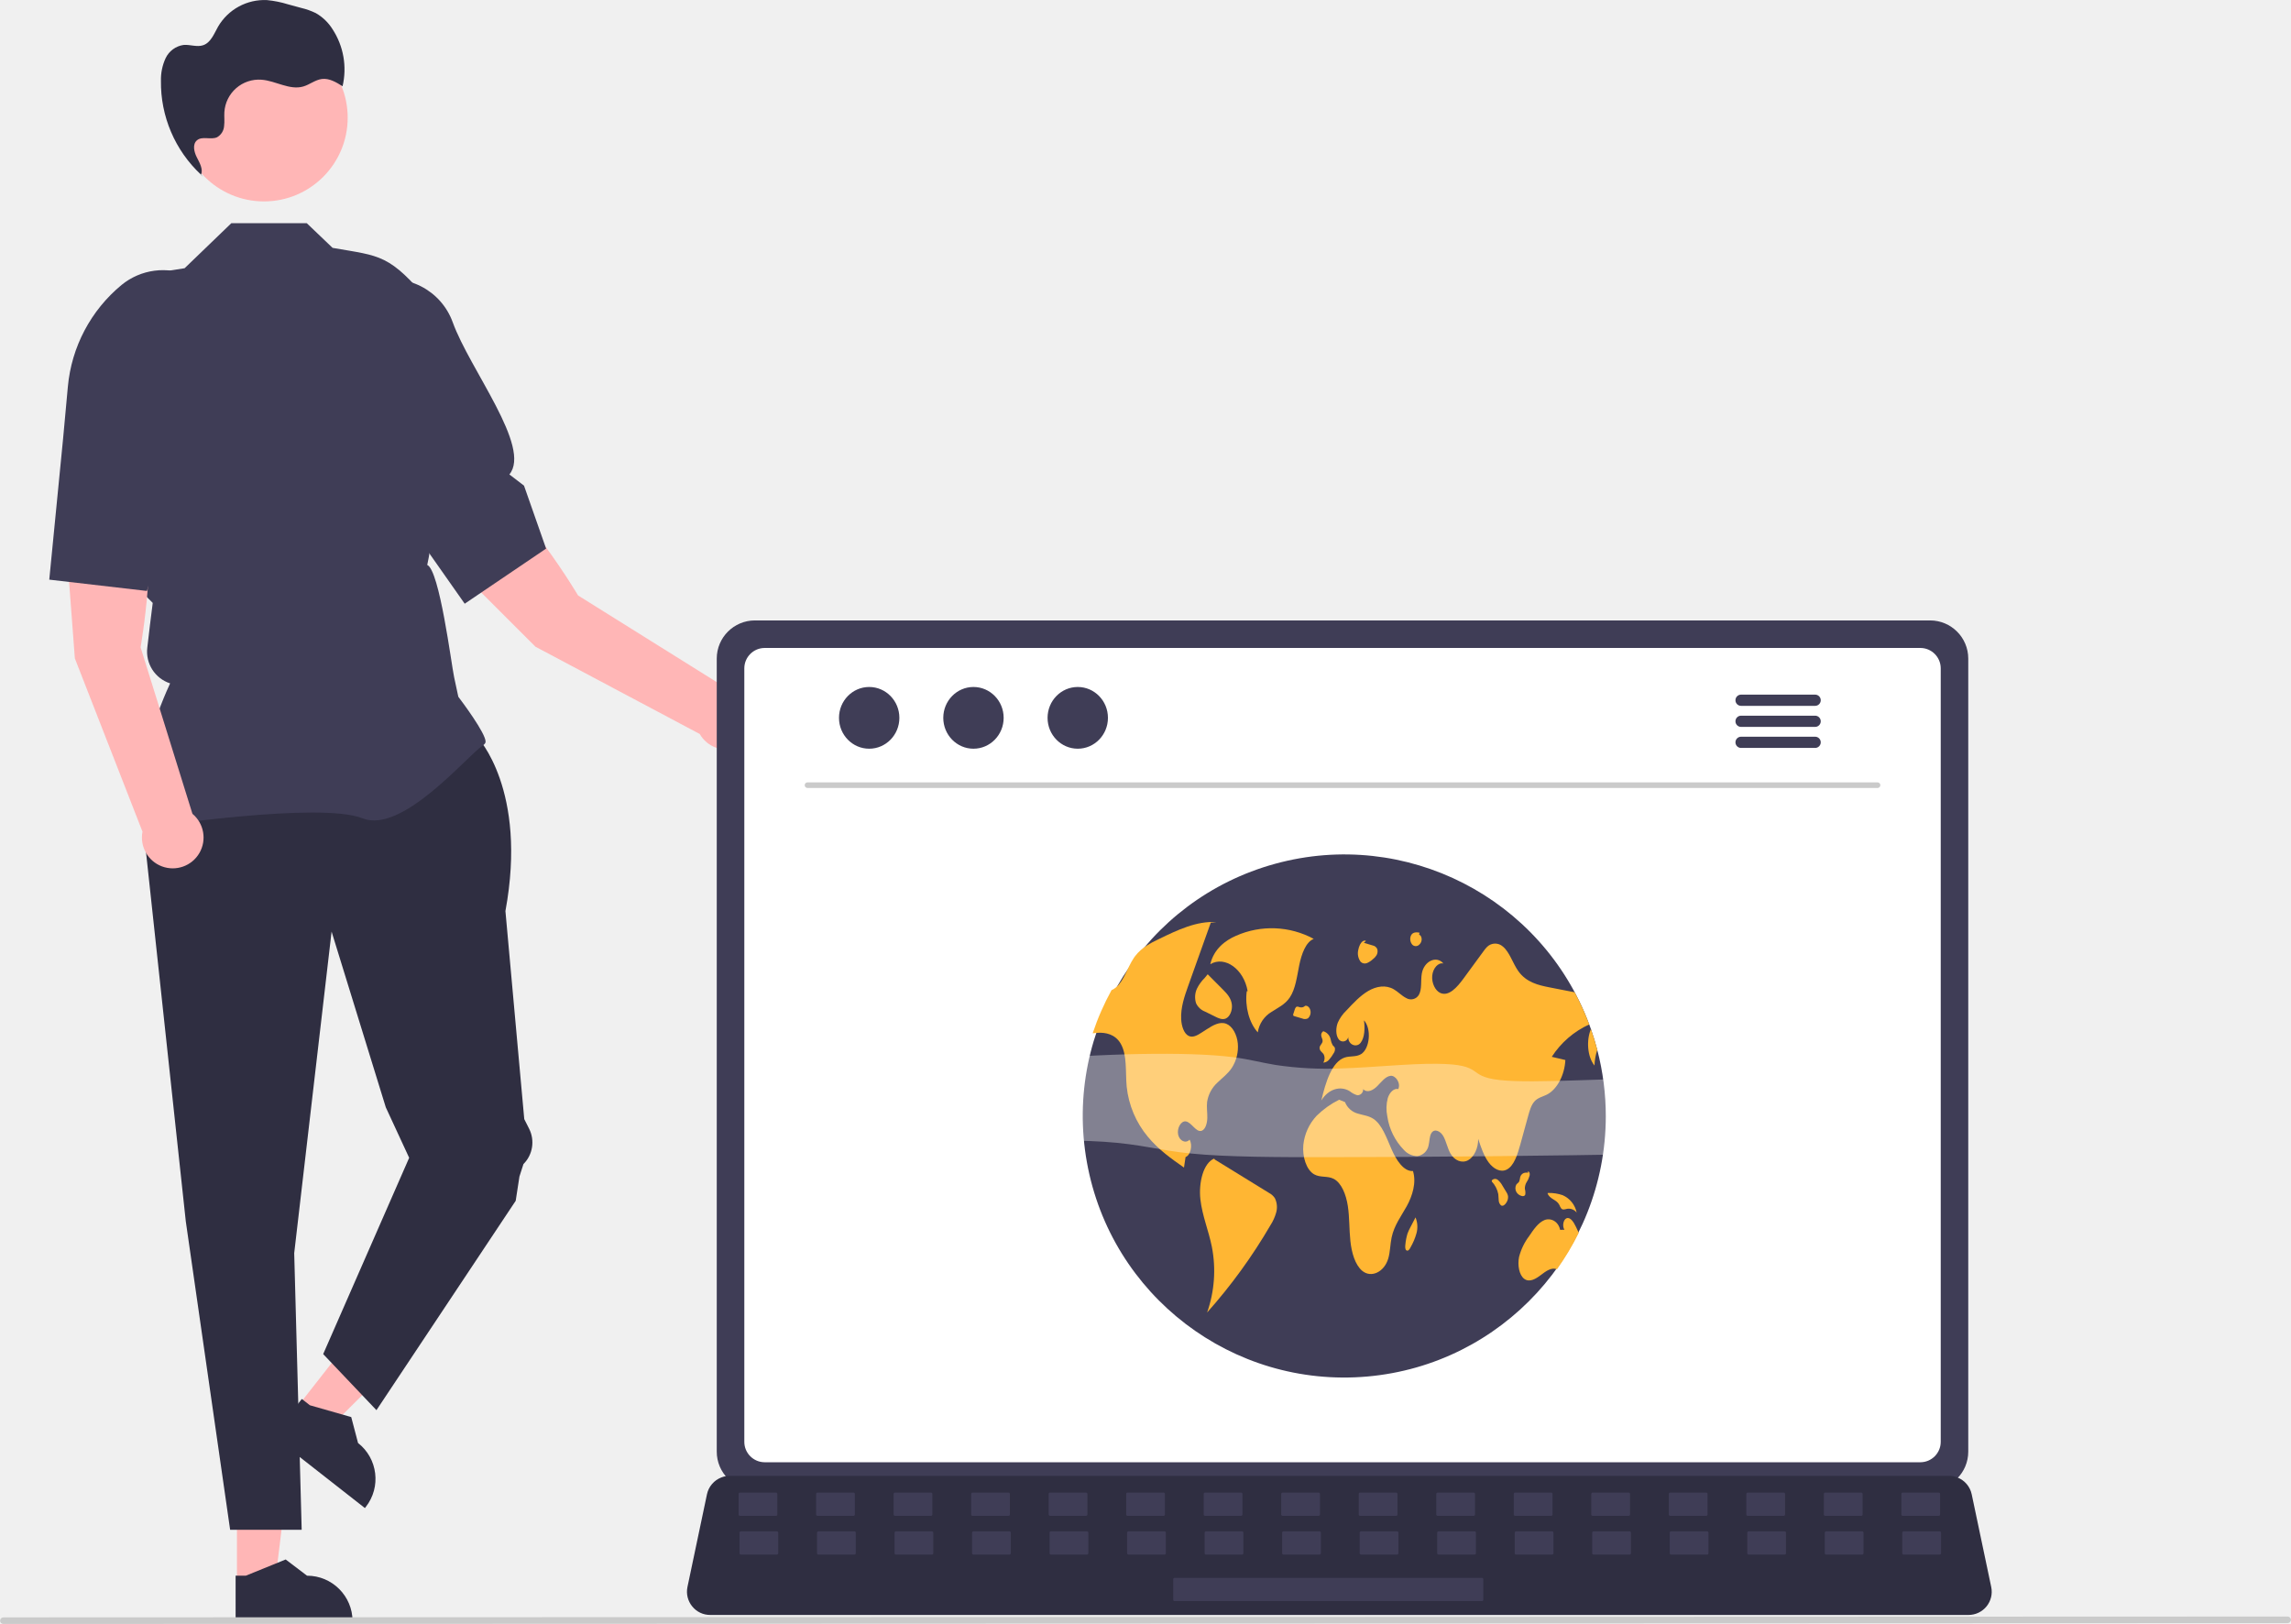
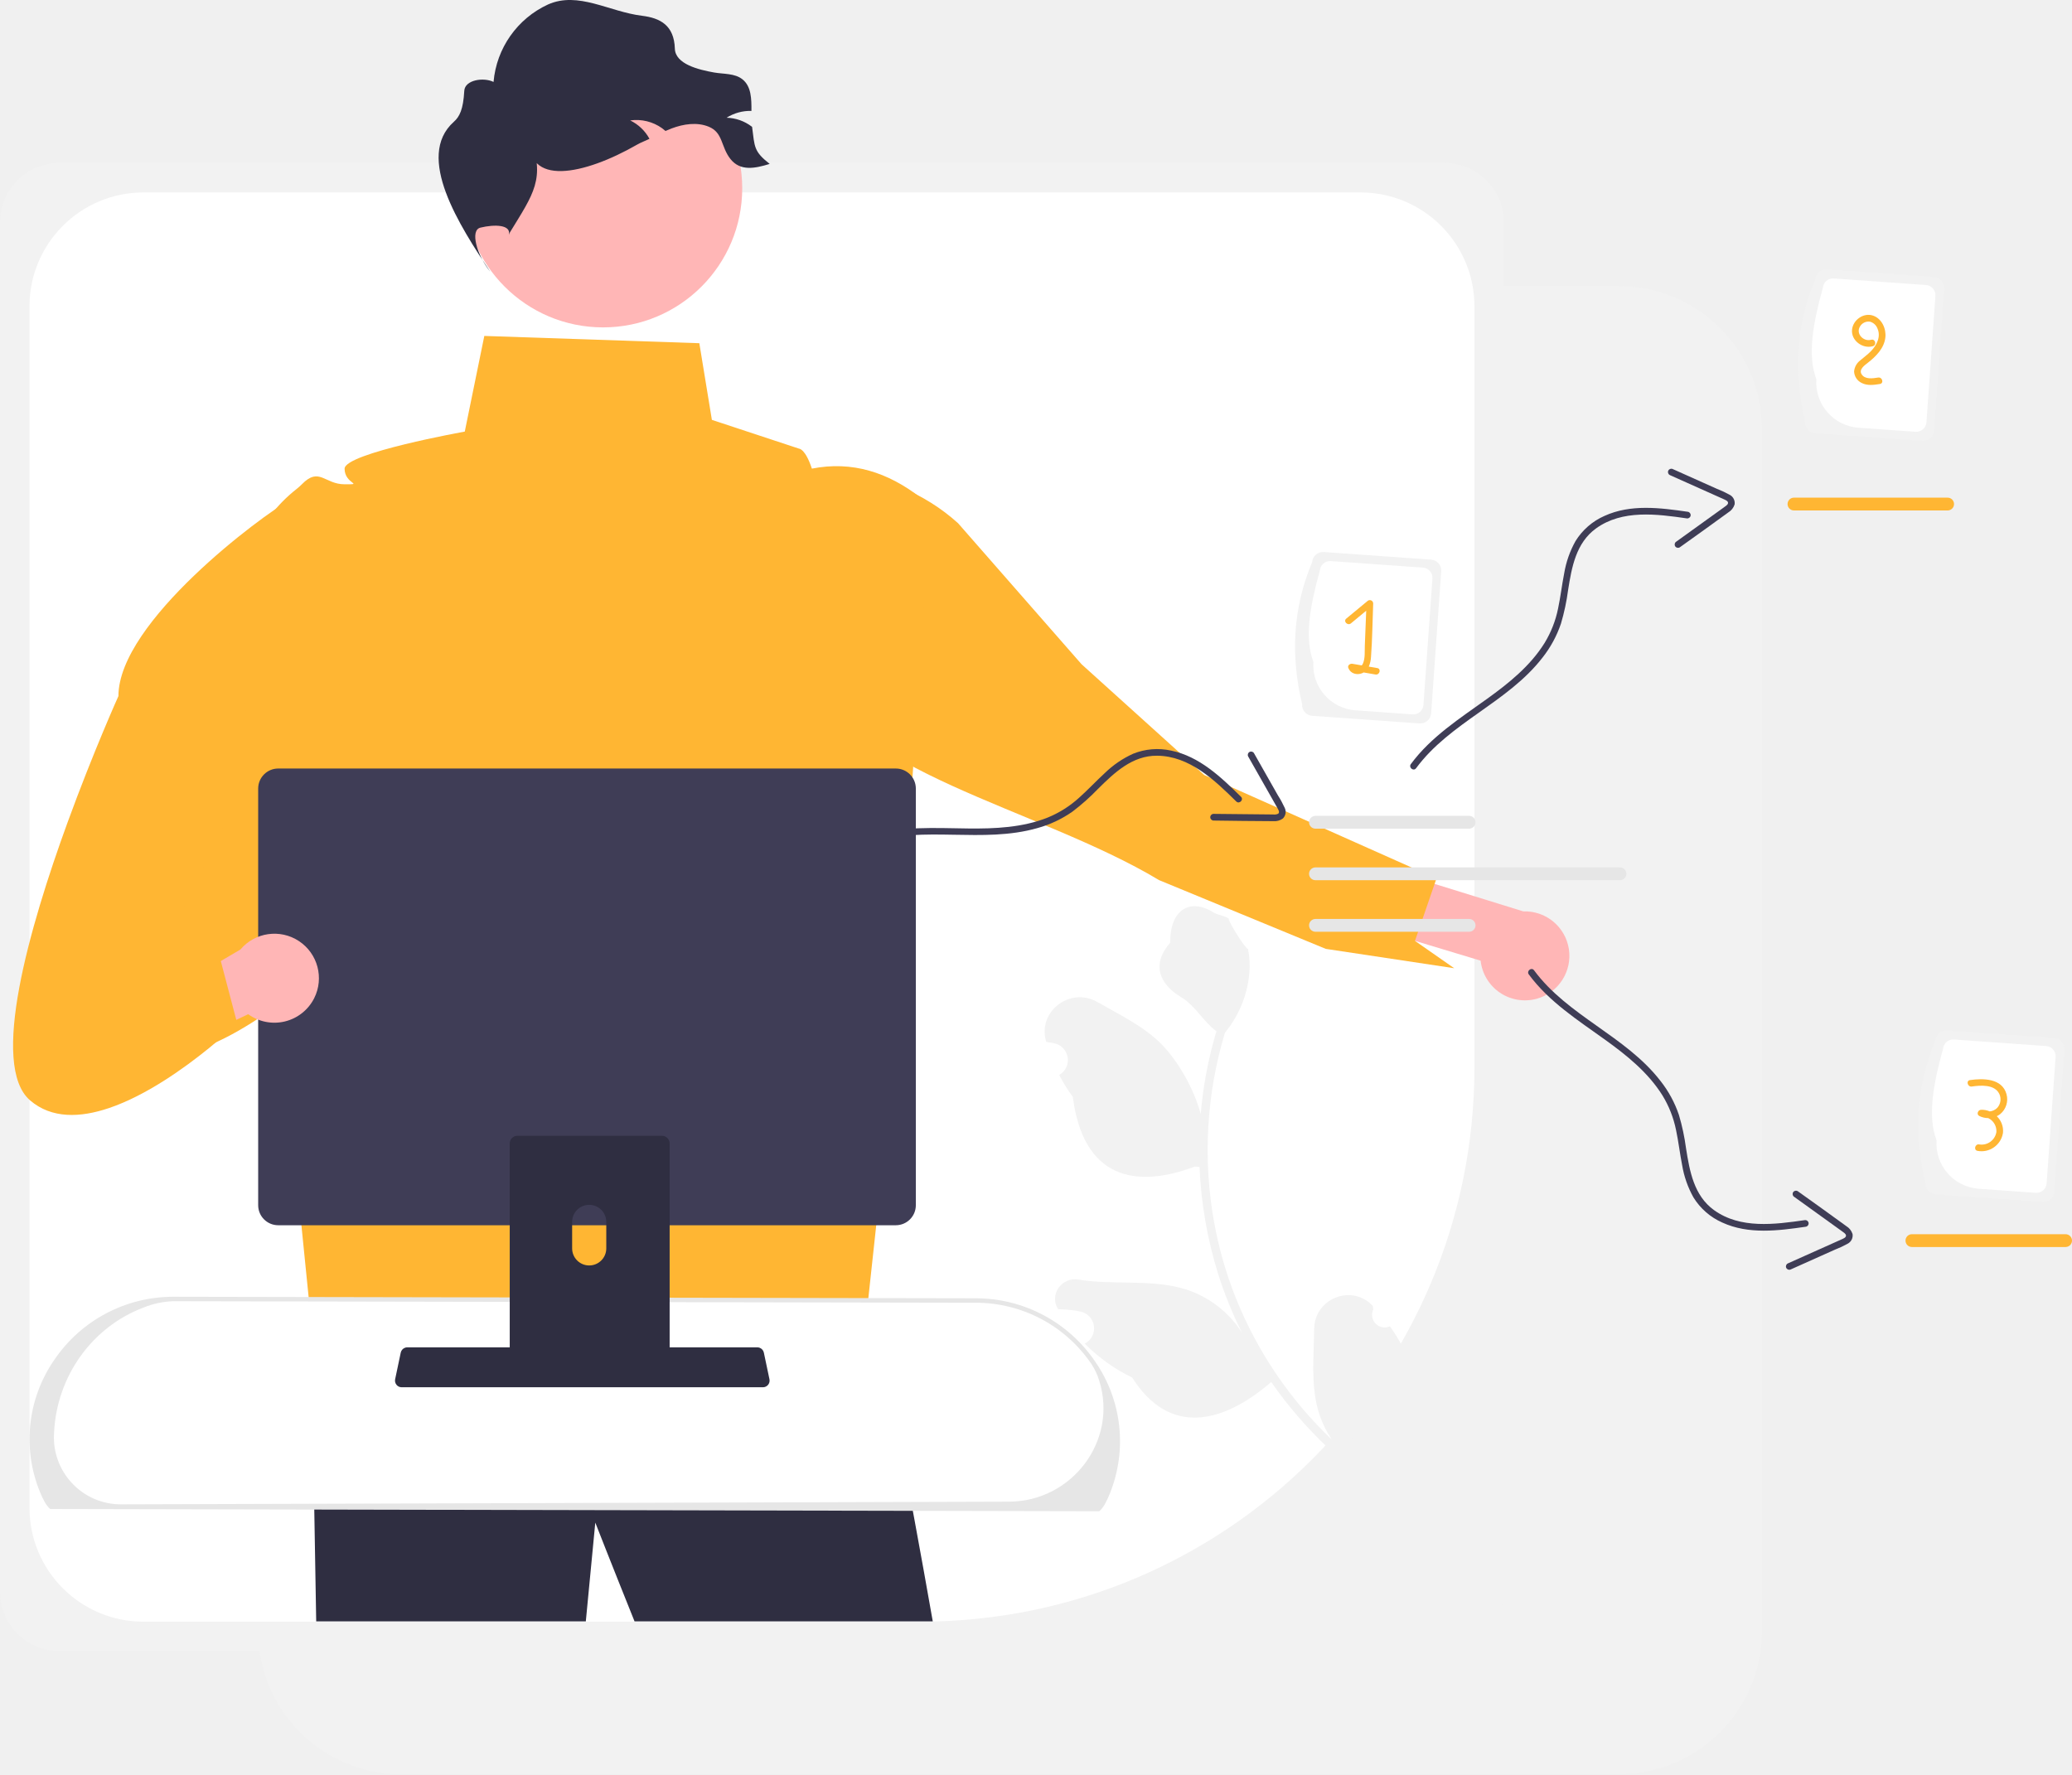
- <svg xmlns="http://www.w3.org/2000/svg" data-name="Layer 1" width="829.131" height="587.676" viewBox="0 0 829.131 587.676">
-   <polygon points="85.757 572.858 99.518 572.857 106.065 519.775 85.754 519.776 85.757 572.858" fill="#ffb6b6" />
-   <path d="M270.706,743.376l42.319-.002v-.535a16.473,16.473,0,0,0-16.472-16.472h-.001l-7.73-5.865-14.423,5.865-3.694 0Z" transform="translate(-185.4343 -156.1618)" fill="#2f2e41" />
-   <polygon points="107.98 508.635 118.814 517.121 156.702 479.371 140.712 466.846 107.98 508.635" fill="#ffb6b6" />
-   <path d="M284.179,675.8l33.316,26.096.33-.421a16.473,16.473,0,0,0-2.809-23.125l-.001-.001-2.469-9.384L297.575,664.689l-2.908-2.278Z" transform="translate(-185.4343 -156.1618)" fill="#2f2e41" />
-   <path d="M358.205,422.937s18.265,18.941,10.147,62.912l6.815,75.288,1.759,3.485a11.051,11.051,0,0,1-2.052,12.793l0,0-1.449,4.493-1.353,8.794-50.397,75.765-19.279-20.294,31.118-71.029L325.058,556.878l-19.618-63.588L291.911,609.642l2.706,100.118h-25.895L252.676,598.142,235.764,441.201l8.797-18.265Z" transform="translate(-185.4343 -156.1618)" fill="#2f2e41" />
-   <path d="M239.981,455.482l-.185-.259c-9.856-13.799,4.968-46.958,7.203-51.765h0a12.068,12.068,0,0,1-8.26-12.889l.964-8.193,1.005-8.036-7.197-7.197-.02-.179-4.142-36.242-6.022-24.072a52.848,52.848,0,0,1,15-51.216l13.921-2.21,16.918-16.301h27.282l9.354,8.937c17.463,3.063,20.463,2.063,35.463,20.063l-6.816,55.962-1.7,7.699.005,10.442,4.323,4.804a14.95,14.95,0,0,1,3.546,12.932l-.568,2.842h0c4.458,1.911,8.713,35.866,9.729,40.608l1.518,7.085c1.299,1.714,9.873,13.146,9.873,16.271,0,.469-.346.923-1.09,1.426-5.843,3.956-29.137,32.023-43.431,26.303-15.225-6.088-75.747,3.045-76.357,3.138Z" transform="translate(-185.4343 -156.1618)" fill="#3f3d56" />
-   <path d="M236.316,390.407s7.006-39.595-.052-54.485l-28,2,4.261,56.487,24.477,62.717a11.154,11.154,0,1,0,18.078-6.463Z" transform="translate(-185.4343 -156.1618)" fill="#ffb6b6" />
-   <path d="M208.264,314.922l1.733-18.871a54.107,54.107,0,0,1,19.403-36.752l0,0a23.687,23.687,0,0,1,24.787-3.272h0a23.631,23.631,0,0,1,12.205,29.866c-6.472,16.972-4.135,34.921-16.753,37.109l1.371,6.522-12.407,40.49-35.338-4.094Z" transform="translate(-185.4343 -156.1618)" fill="#3f3d56" />
-   <path d="M394.641,371.641s-20.509-34.586-35.571-41.272L339.147,350.145l40.067,40.044,59.456,31.584a11.154,11.154,0,1,0,9.491-16.689Z" transform="translate(-185.4343 -156.1618)" fill="#ffb6b6" />
-   <path d="M324.148,332.708l-10.993-15.437a54.107,54.107,0,0,1-9.258-40.515l0,0a23.687,23.687,0,0,1,16.658-18.645h0a23.631,23.631,0,0,1,28.729,14.683c6.162,17.087,28.639,45.17,20.499,55.058l5.293,4.051,7.999,22.787L353.616,374.632Z" transform="translate(-185.4343 -156.1618)" fill="#3f3d56" />
-   <circle cx="95.531" cy="42.587" r="30.299" fill="#ffb6b6" />
-   <path d="M258.977,220.105c-.264-.232-.514-.48-.773-.718-.009.024-.011.05-.021.074Z" transform="translate(-185.4343 -156.1618)" fill="#2f2e41" />
-   <path d="M305.795,166.753a17.182,17.182,0,0,0-6.067-5.85,25.38,25.38,0,0,0-5.304-1.879l-4.795-1.308a38.013,38.013,0,0,0-7.544-1.519,19.418,19.418,0,0,0-17.737,9.623c-1.449,2.57-2.611,5.772-5.407,6.712-2.255.758-4.714-.311-7.084-.104a8.53,8.53,0,0,0-6.476,4.77,18.38,18.38,0,0,0-1.699,8.141,45.619,45.619,0,0,0,14.522,34.048c.782-2.061-.506-4.287-1.524-6.259-1.03-1.995-1.667-4.777.059-6.214,1.92-1.599,4.996-.048,7.267-1.091a5.073,5.073,0,0,0,2.536-4.077c.22-1.657-.01-3.341.094-5.009a12.542,12.542,0,0,1,13.412-11.73c5.168.369,10.184,3.901,15.158,2.448,2.335-.682,4.326-2.418,6.741-2.711,2.674-.324,5.19,1.186,7.461,2.635A26.596,26.596,0,0,0,305.795,166.753Z" transform="translate(-185.4343 -156.1618)" fill="#2f2e41" />
-   <path d="M410.834,726.353l-7.71-12.39-1.54,7.08c-.27,1.24-.54,2.5-.79,3.75-2.19-1.87-4.52-3.6-6.8-5.26q-10.5-7.62-20.99-15.26l2.19,12.7c1.35,7.82,2.76,15.8,6.1,22.95.37.81.77,1.61,1.2,2.39h32.54a10.487,10.487,0,0,0,.54-2.24.775.775,0,0,0,.01-.15C416.094,735.073,413.414,730.503,410.834,726.353Z" transform="translate(-185.4343 -156.1618)" fill="#f0f0f0" />
-   <path d="M974.916,712.972l-13.985-22.474-2.793,12.842c-.49,2.249-.98,4.535-1.433,6.802-3.972-3.392-8.199-6.53-12.334-9.541q-19.046-13.822-38.074-27.68l3.972,23.036c2.449,14.185,5.007,28.659,11.065,41.628.671,1.469,1.397,2.921,2.177,4.335h59.024a19.024,19.024,0,0,0,.98-4.063,1.405,1.405,0,0,0,.018-.272C984.458,728.789,979.596,720.5,974.916,712.972Z" transform="translate(-185.4343 -156.1618)" fill="#f0f0f0" />
-   <path d="M1013.375,743.531l-826.75.307a1.191,1.191,0,0,1,0-2.381l826.75-.307a1.191,1.191,0,0,1,0,2.381Z" transform="translate(-185.4343 -156.1618)" fill="#cacaca" />
-   <path d="M444.832,394.459V681.483A13.806,13.806,0,0,0,458.627,695.278h425.34a13.806,13.806,0,0,0,13.795-13.795V394.459A13.812,13.812,0,0,0,883.967,380.68H458.627A13.812,13.812,0,0,0,444.832,394.459Z" transform="translate(-185.4343 -156.1618)" fill="#3f3d56" />
-   <path d="M454.81,398.031v279.912a7.385,7.385,0,0,0,7.373,7.373H880.426a7.385,7.385,0,0,0,7.373-7.373v-279.912a7.389,7.389,0,0,0-7.373-7.388H462.183A7.389,7.389,0,0,0,454.81,398.031Z" transform="translate(-185.4343 -156.1618)" fill="#fff" />
-   <path d="M435.937,737.461a8.272,8.272,0,0,0,6.509,3.114h455.439a8.381,8.381,0,0,0,8.192-10.1l-7.07-33.581a8.396,8.396,0,0,0-5.218-6.088,8.121,8.121,0,0,0-2.974-.561H449.487a8.12,8.12,0,0,0-2.974.561,8.395,8.395,0,0,0-5.218,6.088l-7.07,33.581A8.374,8.374,0,0,0,435.937,737.461Z" transform="translate(-185.4343 -156.1618)" fill="#2f2e41" />
-   <rect x="873.553" y="696.293" width="14.027" height="8.416" rx="0.488" transform="translate(1575.698 1244.84) rotate(-180)" fill="#3f3d56" />
-   <rect x="845.498" y="696.293" width="14.027" height="8.416" rx="0.488" transform="translate(1519.589 1244.84) rotate(-180)" fill="#3f3d56" />
-   <rect x="817.443" y="696.293" width="14.027" height="8.416" rx="0.488" transform="translate(1463.48 1244.84) rotate(-180)" fill="#3f3d56" />
-   <rect x="789.389" y="696.293" width="14.027" height="8.416" rx="0.488" transform="translate(1407.37 1244.84) rotate(-180)" fill="#3f3d56" />
-   <rect x="761.334" y="696.293" width="14.027" height="8.416" rx="0.488" transform="translate(1351.261 1244.84) rotate(-180)" fill="#3f3d56" />
-   <rect x="733.279" y="696.293" width="14.027" height="8.416" rx="0.488" transform="translate(1295.152 1244.84) rotate(-180)" fill="#3f3d56" />
-   <rect x="705.225" y="696.293" width="14.027" height="8.416" rx="0.488" transform="translate(1239.043 1244.84) rotate(-180)" fill="#3f3d56" />
-   <rect x="677.17" y="696.293" width="14.027" height="8.416" rx="0.488" transform="translate(1182.933 1244.84) rotate(-180)" fill="#3f3d56" />
-   <rect x="649.115" y="696.293" width="14.027" height="8.416" rx="0.488" transform="translate(1126.824 1244.84) rotate(-180)" fill="#3f3d56" />
-   <rect x="621.061" y="696.293" width="14.027" height="8.416" rx="0.488" transform="translate(1070.715 1244.84) rotate(-180)" fill="#3f3d56" />
-   <rect x="593.006" y="696.293" width="14.027" height="8.416" rx="0.488" transform="translate(1014.605 1244.84) rotate(-180)" fill="#3f3d56" />
-   <rect x="564.952" y="696.293" width="14.027" height="8.416" rx="0.488" transform="translate(958.4961 1244.84) rotate(-180)" fill="#3f3d56" />
-   <rect x="536.897" y="696.293" width="14.027" height="8.416" rx="0.488" transform="translate(902.3868 1244.84) rotate(-180)" fill="#3f3d56" />
-   <rect x="508.842" y="696.293" width="14.027" height="8.416" rx="0.488" transform="translate(846.2776 1244.84) rotate(-180)" fill="#3f3d56" />
-   <rect x="480.788" y="696.293" width="14.027" height="8.416" rx="0.488" transform="translate(790.1683 1244.84) rotate(-180)" fill="#3f3d56" />
-   <rect x="452.733" y="696.293" width="14.027" height="8.416" rx="0.488" transform="translate(734.059 1244.84) rotate(-180)" fill="#3f3d56" />
-   <rect x="873.884" y="710.32" width="14.027" height="8.416" rx="0.488" transform="translate(1576.361 1272.894) rotate(-180)" fill="#3f3d56" />
-   <rect x="845.829" y="710.32" width="14.027" height="8.416" rx="0.488" transform="translate(1520.252 1272.894) rotate(-180)" fill="#3f3d56" />
-   <rect x="817.775" y="710.32" width="14.027" height="8.416" rx="0.488" transform="translate(1464.143 1272.894) rotate(-180)" fill="#3f3d56" />
-   <rect x="789.72" y="710.32" width="14.027" height="8.416" rx="0.488" transform="translate(1408.033 1272.894) rotate(-180)" fill="#3f3d56" />
-   <rect x="761.666" y="710.32" width="14.027" height="8.416" rx="0.488" transform="translate(1351.924 1272.894) rotate(-180)" fill="#3f3d56" />
-   <rect x="733.611" y="710.32" width="14.027" height="8.416" rx="0.488" transform="translate(1295.815 1272.894) rotate(-180)" fill="#3f3d56" />
-   <rect x="705.556" y="710.32" width="14.027" height="8.416" rx="0.488" transform="translate(1239.706 1272.894) rotate(-180)" fill="#3f3d56" />
-   <rect x="677.502" y="710.32" width="14.027" height="8.416" rx="0.488" transform="translate(1183.596 1272.894) rotate(-180)" fill="#3f3d56" />
-   <rect x="649.447" y="710.32" width="14.027" height="8.416" rx="0.488" transform="translate(1127.487 1272.894) rotate(-180)" fill="#3f3d56" />
-   <rect x="621.392" y="710.32" width="14.027" height="8.416" rx="0.488" transform="translate(1071.378 1272.894) rotate(-180)" fill="#3f3d56" />
-   <rect x="593.338" y="710.32" width="14.027" height="8.416" rx="0.488" transform="translate(1015.268 1272.894) rotate(-180)" fill="#3f3d56" />
-   <rect x="565.283" y="710.32" width="14.027" height="8.416" rx="0.488" transform="translate(959.1591 1272.894) rotate(-180)" fill="#3f3d56" />
-   <rect x="537.228" y="710.32" width="14.027" height="8.416" rx="0.488" transform="translate(903.0498 1272.894) rotate(-180)" fill="#3f3d56" />
-   <rect x="509.174" y="710.32" width="14.027" height="8.416" rx="0.488" transform="translate(846.9406 1272.894) rotate(-180)" fill="#3f3d56" />
-   <rect x="481.119" y="710.32" width="14.027" height="8.416" rx="0.488" transform="translate(790.8313 1272.894) rotate(-180)" fill="#3f3d56" />
-   <rect x="453.065" y="710.32" width="14.027" height="8.416" rx="0.488" transform="translate(734.722 1272.894) rotate(-180)" fill="#3f3d56" />
-   <rect x="610.031" y="727.153" width="112.219" height="8.416" rx="0.488" transform="translate(1146.845 1306.56) rotate(-180)" fill="#3f3d56" />
-   <path d="M766.585,560.202a94.642,94.642,0,1,1-5.992-33.327c.206.556.408,1.112.603,1.673v.005q1.31,3.7,2.308,7.538A95.286,95.286,0,0,1,766.585,560.202Z" transform="translate(-185.4343 -156.1618)" fill="#3f3d56" />
-   <path d="M660.88,495.918a31.968,31.968,0,0,0-28.065-1.148c-3.924,1.708-8.056,4.771-9.365,10.303,5.294-3.124,12.148,1.812,13.51,9.732l-.318.088c-.72,5.485.887,11.457,3.997,14.859a10.451,10.451,0,0,1,5.016-7.44c2.285-1.502,4.813-2.593,6.557-5.175,2.068-3.061,2.593-7.534,3.414-11.615S658.005,497.055,660.88,495.918Z" transform="translate(-185.4343 -156.1618)" fill="#ffb633" />
-   <path d="M631.245,542.596c-1.466,2.202-3.425,3.584-5.182,5.304a11.93,11.93,0,0,0-3.769,7.045c-.222,1.916.122,3.864.074,5.802-.048,1.937-.693,4.118-2.011,4.6-2.08.752-3.668-3.112-5.807-3.382-1.699-.212-3.229,2.461-2.737,4.78s2.805,3.345,4.134,1.831c1.202,2.017.355,5.675-1.45,6.294-.191,1.27-.381,2.536-.566,3.806-4.563-3.192-9.173-6.437-13.053-11.111a33.725,33.725,0,0,1-7.686-18.167c-.503-5.373.243-11.518-2.223-15.652-1.974-3.308-5.362-4.039-8.411-3.832-.556.037-1.117.101-1.673.169a94.237,94.237,0,0,1,6.823-15.615,6.685,6.685,0,0,0,1.71-1.064c2.837-2.408,4.097-7.284,6.4-10.655q.222-.326.461-.635c2.356-3.075,5.51-4.658,8.559-6.13,6.749-3.277,13.694-6.595,20.819-6.14l-2.027.196q-3.549,9.941-7.104,19.882-.54,1.524-1.09,3.054c-1.345,3.769-2.731,7.781-2.525,12,.122,2.498.99,5.166,2.641,6.024,1.54.794,3.224-.18,4.711-1.143.63-.402,1.255-.805,1.884-1.212,2.26-1.456,4.764-2.948,7.151-1.974,2.186.889,3.801,3.859,4.108,7.061A14.117,14.117,0,0,1,631.245,542.596Z" transform="translate(-185.4343 -156.1618)" fill="#ffb633" />
-   <path d="M644.688,587.842q-9.902-6.097-19.804-12.193l.112-.289c-4.104,1.563-5.808,8.859-5.13,14.825s2.978,11.3,4.14,17.113a45.425,45.425,0,0,1-1.713,23.835A195.205,195.205,0,0,0,645.224,599.536a16.905,16.905,0,0,0,2.074-4.599,7.317,7.317,0,0,0-.485-5.204A5.794,5.794,0,0,0,644.688,587.842Z" transform="translate(-185.4343 -156.1618)" fill="#ffb633" />
-   <path d="M618.634,513.897a7.299,7.299,0,0,0-.335,5.308,5.884,5.884,0,0,0,3.287,3.045l3.648,1.808c1.213.601,2.521,1.209,3.758.714,1.492-.597,2.527-2.936,2.259-5.107-.285-2.311-1.741-3.9-3.088-5.254q-2.828-2.841-5.655-5.683l-1.062,1.301A14.189,14.189,0,0,0,618.634,513.897Z" transform="translate(-185.4343 -156.1618)" fill="#ffb633" />
-   <path d="M747.031,538.6q2.461.58,4.923,1.159c-.286,5.542-3.033,10.671-6.717,12.529-1.535.773-3.245,1.059-4.515,2.504-1.149,1.313-1.731,3.356-2.266,5.309q-1.405,5.113-2.811,10.227c-1.006,3.674-2.297,7.755-4.912,9.078-2.244,1.138-4.812-.254-6.537-2.589-1.726-2.334-2.779-5.473-3.801-8.533.064,3.335-1.487,6.606-3.684,7.765-2.202,1.159-4.881.111-6.352-2.477-1.059-1.858-1.498-4.309-2.536-6.193-1.037-1.884-3.213-2.964-4.346-1.196-.746,1.175-.651,2.975-1.022,4.468a4.851,4.851,0,0,1-4.055,3.901,6.761,6.761,0,0,1-4.854-2.218,21.988,21.988,0,0,1-6.029-12.159,14.505,14.505,0,0,1,.169-6.648c.651-2.059,2.223-3.647,3.785-3.255,1.027-2.17-1-5.05-2.827-4.796-1.832.254-3.266,2.218-4.769,3.727-1.498,1.509-3.594,2.604-5.103,1.106a2.07,2.07,0,0,1-2.101,2.197,7.506,7.506,0,0,1-2.737-1.45c-3.457-2.154-7.845-.725-10.301,3.351,1.535-6.532,3.785-14.027,8.501-15.562,1.927-.63,4.028-.111,5.849-1.202,3.224-1.932,3.875-9.232,1.09-12.243.355,2.848.286,6.172-1.217,8.12-1.503,1.948-4.658.677-4.468-2.202a1.929,1.929,0,0,1-3.589.762c-1-1.524-.916-4.018-.206-5.838a13.752,13.752,0,0,1,3.086-4.383c2.514-2.694,5.066-5.42,7.977-7.114,2.917-1.694,6.283-2.265,9.205-.582,1.54.889,2.896,2.371,4.468,3.155a3.311,3.311,0,0,0,4.611-1.154c1.17-2.054.619-5.103,1.053-7.67.778-4.536,5.314-6.659,7.829-3.663-1.879-.482-3.822,1.742-4.055,4.436-.238,2.694,1.122,5.415,2.943,6.23,3.06,1.355,6.056-2.054,8.369-5.209q3.621-4.955,7.252-9.904a11.969,11.969,0,0,1,1.297-1.577,4.173,4.173,0,0,1,5.701-.116c2.446,1.996,3.594,6.087,5.6,8.903,2.911,4.092,7.268,5.087,11.322,5.881q4.534.881,9.073,1.773a94.005,94.005,0,0,1,5.267,11.63A31.875,31.875,0,0,0,747.031,538.6Z" transform="translate(-185.4343 -156.1618)" fill="#ffb633" />
-   <path d="M763.504,536.091a19.079,19.079,0,0,0-1.006,5.669c-2.594-3.165-3.007-9.099-1.302-13.207Q762.506,532.253,763.504,536.091Z" transform="translate(-185.4343 -156.1618)" fill="#ffb633" />
-   <path d="M756.803,602.289a94.895,94.895,0,0,1-7.887,13.196c-1.906-.815-3.954.64-5.738,2.006-1.863,1.429-4.102,2.821-6.013,1.519-1.953-1.334-2.583-5.066-1.964-8.025a21.382,21.382,0,0,1,3.663-7.538c1.588-2.371,3.287-4.833,5.494-5.754,2.213-.921,5.055.381,5.701,3.525l1.567-.053c-.879-1.207-.418-3.705.762-4.145,1.36-.513,2.541,1.355,3.345,3.007C756.093,600.775,756.459,601.527,756.803,602.289Z" transform="translate(-185.4343 -156.1618)" fill="#ffb633" />
-   <path d="M696.794,579.931c-3.368.212-6.035-3.934-7.808-8.013s-3.39-8.743-6.429-10.819c-1.736-1.186-3.716-1.349-5.599-1.924a6.933,6.933,0,0,1-4.755-4.186l-2.136-.863a32.084,32.084,0,0,0-8.111,5.783,18.128,18.128,0,0,0-4.833,10.566c-.408,4.276,1.099,9.044,3.915,10.651,2.225,1.269,4.815.469,7.069,1.631,2.816,1.452,4.487,5.669,5.12,9.833s.472,8.491.925,12.703,1.701,8.593,4.283,10.751c3.231,2.701,7.973.457,9.423-4.46.711-2.411.687-5.132,1.219-7.636.937-4.408,3.464-7.679,5.469-11.295S698.128,584.127,696.794,579.931Z" transform="translate(-185.4343 -156.1618)" fill="#ffb633" />
-   <path d="M663.516,536.614a8.989,8.989,0,0,1,.877.931,3.059,3.059,0,0,1-.054,3.159,2.939,2.939,0,0,0,2.104-1.07,13.528,13.528,0,0,0,1.614-2.273,2.477,2.477,0,0,0,.476-1.983c-.159-.454-.535-.648-.799-.989a6.722,6.722,0,0,1-.738-2.144,3.866,3.866,0,0,0-2.802-2.953l.169.032a1.601,1.601,0,0,0-.75,1.705c.102.661.527,1.209.484,1.883-.061.969-1.029,1.423-1.089,2.392A1.849,1.849,0,0,0,663.516,536.614Z" transform="translate(-185.4343 -156.1618)" fill="#ffb633" />
-   <path d="M657.745,520.152l.015-.003a2.697,2.697,0,0,0,.287-.306Z" transform="translate(-185.4343 -156.1618)" fill="#ffb633" />
-   <path d="M658.755,524.699a2.937,2.937,0,0,0,.914-2.911c-.245-1.102-1.111-1.842-1.909-1.639a1.946,1.946,0,0,1-1.809.533c-.494-.127-1.036-.455-1.464-.082a2.217,2.217,0,0,0-.499.974q-.238.73-.476,1.46a.921.921,0,0,0-.056.553.469.469,0,0,0,.359.286q1.427.421,2.853.841A2.458,2.458,0,0,0,658.755,524.699Z" transform="translate(-185.4343 -156.1618)" fill="#ffb633" />
-   <path d="M730.555,587.478q-.659-1.08-1.319-2.159a7.214,7.214,0,0,0-1.738-2.182,1.54,1.54,0,0,0-2.192.22l.054.411a9.285,9.285,0,0,1,2.317,4.52c.1.736.065,1.497.153,2.236a2.607,2.607,0,0,0,.815,1.823c.692.462,1.505-.219,1.998-1.051a3.62,3.62,0,0,0,.561-2.305A4.041,4.041,0,0,0,730.555,587.478Z" transform="translate(-185.4343 -156.1618)" fill="#ffb633" />
-   <path d="M737.452,588.414a4.984,4.984,0,0,0-.161-2.01,4.411,4.411,0,0,1,.671-2.501,8.13,8.13,0,0,0,1.046-2.293,1.918,1.918,0,0,0-.05-1.123c-.146-.327-.498-.476-.7-.217l.433.279a3.94,3.94,0,0,0-1.756.085,2.173,2.173,0,0,0-1.331,1.5,9.282,9.282,0,0,1-.349,1.556c-.258.53-.758.707-1.072,1.173a2.804,2.804,0,0,0,.044,2.663,3.109,3.109,0,0,0,1.759,1.383C736.514,589.099,737.21,589.109,737.452,588.414Z" transform="translate(-185.4343 -156.1618)" fill="#ffb633" />
-   <path d="M749.734,592.12a6.042,6.042,0,0,0,.761,1.397c.588.592,1.387.228,2.1.084a3.632,3.632,0,0,1,3.455,1.386,8.793,8.793,0,0,0-5.057-6.31,14.857,14.857,0,0,0-5.201-.813l-.302.077C746.259,590.182,748.676,590.131,749.734,592.12Z" transform="translate(-185.4343 -156.1618)" fill="#ffb633" />
-   <path d="M697.716,596.702l.004.01.088-.169Z" transform="translate(-185.4343 -156.1618)" fill="#ffb633" />
-   <path d="M695.852,600.309a16.555,16.555,0,0,0-1.045,2.296,19.986,19.986,0,0,0-.758,3.929c-.095.757-.124,1.724.351,2.093a.673.673,0,0,0,.88-.12,3.482,3.482,0,0,0,.638-.949,21.852,21.852,0,0,0,2.154-5.113,8.897,8.897,0,0,0-.353-5.734Q696.786,598.511,695.852,600.309Z" transform="translate(-185.4343 -156.1618)" fill="#ffb633" />
-   <path d="M677.878,504.227a2.121,2.121,0,0,0,2.286.446,7.548,7.548,0,0,0,2.151-1.421,5.061,5.061,0,0,0,1.304-1.422,2.885,2.885,0,0,0,.267-2.198,2.232,2.232,0,0,0-1.701-1.346q-1.583-.47-3.167-.939l.764-.688c-.786-.422-1.655.361-2.146,1.33a7.159,7.159,0,0,0-.651,2.005A5.148,5.148,0,0,0,677.878,504.227Z" transform="translate(-185.4343 -156.1618)" fill="#ffb633" />
-   <path d="M696.516,497.97a1.744,1.744,0,0,0,2.377.193,2.657,2.657,0,0,0,1.051-1.893c.075-.83-.336-1.753-.922-1.825l.134-.777c-1.13-.204-2.52-.245-3.125,1.127A3.221,3.221,0,0,0,696.516,497.97Z" transform="translate(-185.4343 -156.1618)" fill="#ffb633" />
-   <path d="M864.966,441.316H477.643a1.016,1.016,0,0,1,0-2.031H864.966a1.016,1.016,0,0,1,0,2.031Z" transform="translate(-185.4343 -156.1618)" fill="#cacaca" />
-   <ellipse cx="314.564" cy="259.771" rx="10.925" ry="11.169" fill="#3f3d56" />
-   <ellipse cx="352.306" cy="259.771" rx="10.925" ry="11.169" fill="#3f3d56" />
-   <ellipse cx="390.048" cy="259.771" rx="10.925" ry="11.169" fill="#3f3d56" />
-   <path d="M842.349,407.532h-26.81a2.03,2.03,0,0,0,0,4.06h26.81a2.03,2.03,0,0,0,0-4.06Z" transform="translate(-185.4343 -156.1618)" fill="#3f3d56" />
-   <path d="M842.349,415.152h-26.81a2.03,2.03,0,0,0,0,4.06h26.81a2.03,2.03,0,0,0,0-4.06Z" transform="translate(-185.4343 -156.1618)" fill="#3f3d56" />
-   <path d="M842.349,422.762h-26.81a2.03,2.03,0,0,0,0,4.06h26.81a2.03,2.03,0,0,0,0-4.06Z" transform="translate(-185.4343 -156.1618)" fill="#3f3d56" />
-   <g opacity="0.35">
-     <path d="M875.228,564.896c6.234-2.718-6.409-4.3-20.752-4.821s-31.695-.491-40.861-1.971c-8.865-1.431-8.212-3.976-8.958-6.281s-4.154-4.67-17.987-5.182c-17.238-.639-45.664,1.82-58.677.344-12.143-1.377-4.925-5.697-22.632-5.863-10.111-.094-23.137,1.33-34.388,1.674a125.358,125.358,0,0,1-23.861-1.244c-5.484-.898-9.303-2.037-15.475-2.831-16.203-2.083-47.905-1.383-76.199,1.287s-52.548,7.046-66.227,11.381S471.754,559.99,474.941,563.609c2.035,2.311,7.241,4.472,19.87,5.4,23.623,1.737,65.68-1.253,90.09.327,13.605.881,19.64,3.064,31.577,4.259,12.824,1.284,31.597,1.352,50.042,1.321,38.404-.063,77.79-.458,117.953-1.182,16.775-.302,34.352-.695,52.202-2.136s36.056-4.219,39.822-6.825" transform="translate(-185.4343 -156.1618)" fill="#fff" />
-   </g>
+ <svg xmlns="http://www.w3.org/2000/svg" data-name="Layer 1" width="930.986" height="797.335" viewBox="0 0 930.986 797.335">
+   <path d="M861.776,179.892h-63.256v539.294A64.432,64.432,0,0,1,734.088,783.619H250.469v.617a64.432,64.432,0,0,0,64.432,64.432h546.875a64.432,64.432,0,0,0,64.432-64.432V244.325A64.432,64.432,0,0,0,861.776,179.892Z" transform="translate(-134.5071 -51.33254)" fill="#f2f2f2" />
+   <rect y="73.237" width="675.74" height="668.775" rx="26.744" fill="#f2f2f2" />
+   <path d="M198.94,137.82A51.182,51.182,0,0,0,147.758,189.002V728.913a51.182,51.182,0,0,0,51.182,51.182H547.969c137.534,0,249.027-111.493,249.027-249.027V189.002a51.182,51.182,0,0,0-51.182-51.182Z" transform="translate(-134.5071 -51.33254)" fill="#fff" />
+   <path d="M825.034,500.156a20.028,20.028,0,0,1-25.256-17.105L704.214,454.191l1.484-28.396L818.951,460.903a20,20,0,0,1,6.083,39.253Z" transform="translate(-134.5071 -51.33254)" fill="#ffb6b6" />
+   <path d="M503.287,353.679c-9.676-8.075,4.493-48.099.672-59.7q-.343-1.053-.652-2.113a6.776,6.776,0,0,1,.274-4.532l35.918-16.895a87.253,87.253,0,0,1,25.485,16.022l55.487,63.374,55.124,49.786,24.188,10.783,80.151,35.749-.831,2.396-.007.007-8.81,25.587-0.0.014,17.624,12.286-57.699-8.692-38.16-15.741L655.307,446.857C601.055,414.207,511.795,397.284,503.287,353.679Z" transform="translate(-134.5071 -51.33254)" fill="#ffb633" />
+   <path d="M759.017,647.369a5.675,5.675,0,0,1-7.476-7.6c-.079-.581-.135-.998-.214-1.58q-.14-.144-.281-.287c-9.484-9.62-25.887-2.953-26.054,10.554-.148,11.989-1.456,24.462,1.562,35.866A45.082,45.082,0,0,0,733.056,698.42a180.744,180.744,0,0,1-43.188-63.565,174.451,174.451,0,0,1-6.235-18.468q-2.124-7.709-3.561-15.572a182.839,182.839,0,0,1,4.829-85.419,48.659,48.659,0,0,0,10.974-27.017,37.117,37.117,0,0,0-.64-10.671c-.866.486-8.982-12.426-8.634-13.557-2.049-1.423-4.716-1.47-6.864-2.8-10.684-6.611-19.564-1.15-19.432,13.599-8.485,9.63-5.02,18.574,4.938,24.521,6.335,3.783,9.859,10.925,15.84,15.297-.183.63-.386,1.251-.569,1.881a184.019,184.019,0,0,0-6.509,35.39c-3.017-11.63-10.45-24.12-17.457-31.283-7.981-8.163-18.89-13.359-28.98-19.137-12.119-6.941-26.838,4.107-23.091,17.56q.054.195.11.39,1.83.244,3.638.616a7.697,7.697,0,0,1,2.33,14.157l-.137.081a76.587,76.587,0,0,0,6.134,9.878c4.725,36.672,28.125,41.34,54.83,31.269.705.065,1.395.137,2.094.188a187.83,187.83,0,0,0,8.315,47.927,178.15,178.15,0,0,0,10.82,26.652l-.171-.297a47.075,47.075,0,0,0-25.029-19.253c-15.258-4.829-32.868-1.802-48.29-4.419-7.424-1.26-13.173,6.517-9.363,13.011q.091.156.183.311a51.712,51.712,0,0,1,6.421.437q1.83.244,3.638.616A7.697,7.697,0,0,1,622.331,654.901l-.137.081c-.099.057-.183.108-.282.165a76.654,76.654,0,0,0,21.301,15.249c16.998,26.854,41.176,20.359,62.473,2.019l.015-.006A187.772,187.772,0,0,0,731.109,701.897l41.827-16.763c-.036-.525-.094-1.059-.145-1.578a51.201,51.201,0,0,1-11.85,3.949c1.577-5.052,3.142-10.133,4.72-15.185a2.804,2.804,0,0,0,.105-.303c.793-2.58,1.607-5.151,2.4-7.73l-0-.003a74.995,74.995,0,0,0-9.146-16.916Z" transform="translate(-134.5071 -51.33254)" fill="#f2f2f2" />
+   <path d="M529.118,684.179l-.48-.6C527.258,674.699,529.118,684.179,529.118,684.179Z" transform="translate(-134.5071 -51.33254)" fill="#2f2e41" />
+   <path d="M553.618,779.969H419.62c-10.411-25.88-17.637-44.39-17.637-44.39s-1.755,18.13-4.259,44.39H276.581c-1.134-71.36-2.721-144.63-3.244-167.9l232.525,5.18,23.128,29.33c.079.49.158,1.03.256,1.64C530.184,654.179,542.773,718.149,553.618,779.969Z" transform="translate(-134.5071 -51.33254)" fill="#2f2e41" />
+   <path d="M551.587,278.075l-.022-.042a6.776,6.776,0,0,0-3.367-3.045c-14.712-11.415-30.821-16.619-48.899-13.06-2.96-8.96-5.72-8.96-5.72-8.96l-39.21-12.95-5.64-34.45-96.61-3.27-8.78,42.99s-54,9.68-54,16.68,9,7,0,7-11.41-8-19.2,0a25.425,25.425,0,0,1-2.11,1.9c-.09.08-.19.15-.28.23a66.713,66.713,0,0,0-25.15,58.95l16.61,165.23,17.73,176.31,242.64,10.1,16.25-150.03,16.529-249.623A6.834,6.834,0,0,0,551.587,278.075Z" transform="translate(-134.5071 -51.33254)" fill="#ffb633" />
+   <path d="M153.275,721.164c1.385,3.485,2.783,6.039,4.194,7.302l470.58,1c1.41-1.263,2.808-3.816,4.194-7.302,16.459-41.407-14.59-86.307-59.148-86.392L212.448,635.088C167.95,635.003,136.839,679.814,153.275,721.164Z" transform="translate(-134.5071 -51.33254)" fill="#fff" />
+   <path d="M628.431,730.466l-.383-.001-470.961-1.001-.284-.254c-1.467-1.313-2.924-3.824-4.456-7.677h0a62.609,62.609,0,0,1,6.596-59.154,64.504,64.504,0,0,1,53.383-28.291h.124l360.648.685a64.75,64.75,0,0,1,53.523,28.494,62.848,62.848,0,0,1,6.552,59.267c-1.532,3.853-2.99,6.363-4.456,7.677Zm-439.521-3.094,399.013-1.209c28.165-.085,48.883-27.273,40.537-54.173a28.739,28.739,0,0,0-3.496-7.601A62.753,62.753,0,0,0,573.093,636.773l-360.648-.685h-.12a38.664,38.664,0,0,0-13.337,2.851c-23.296,8.815-38.873,30.974-40.169,55.847q-.025.475-.049.951a30.086,30.086,0,0,0,28.497,31.595q.821.042,1.642.04Z" transform="translate(-134.5071 -51.33254)" fill="#e6e6e6" />
+   <path d="M719.568,367.792c-5.154-21.646-4.294-42.966,4.531-63.854a4.892,4.892,0,0,1,5.221-4.529l48.224,3.422a4.892,4.892,0,0,1,4.529,5.221l-4.531,63.854a4.892,4.892,0,0,1-5.221,4.529l-48.224-3.422A4.892,4.892,0,0,1,719.568,367.792Z" transform="translate(-134.5071 -51.33254)" fill="#f2f2f2" />
+   <path d="M724.636,348.768c-4.125-10.667-1.487-25.337,2.913-41.051a4.582,4.582,0,0,1,4.889-4.241l41.444,2.941a4.582,4.582,0,0,1,4.242,4.889L774.092,368.127a4.582,4.582,0,0,1-4.889,4.241l-25.674-1.822A20.41,20.41,0,0,1,724.636,348.768Z" transform="translate(-134.5071 -51.33254)" fill="#fff" />
+   <path d="M753.329,351.552q-1.899-.326-3.798-.653a12.753,12.753,0,0,0,.994-4.338c.599-7.992.66-16.06.979-24.068a1.519,1.519,0,0,0-2.561-1.061q-4.769,3.95-9.538,7.9c-1.488,1.233.644,3.345,2.121,2.121q3.423-2.835,6.846-5.67-.314,7.871-.628,15.741c-.1,2.518.206,5.576-.825,7.944a3.827,3.827,0,0,1-.547.887q-2.102-.361-4.205-.722c-1.008-.173-2.289.668-1.845,1.845.965,2.559,3.809,3.368,6.247,2.381a5.076,5.076,0,0,0,.622-.333l5.339.917C754.42,354.769,755.231,351.879,753.329,351.552Z" transform="translate(-134.5071 -51.33254)" fill="#ffb633" />
+   <path d="M999.568,582.792c-5.154-21.646-4.294-42.966,4.531-63.854a4.892,4.892,0,0,1,5.221-4.529l48.224,3.422a4.892,4.892,0,0,1,4.529,5.221l-4.531,63.854a4.892,4.892,0,0,1-5.221,4.529l-48.224-3.422A4.892,4.892,0,0,1,999.568,582.792Z" transform="translate(-134.5071 -51.33254)" fill="#f2f2f2" />
+   <path d="M1004.636,563.768c-4.125-10.667-1.487-25.337,2.913-41.051a4.582,4.582,0,0,1,4.889-4.241l41.444,2.941a4.582,4.582,0,0,1,4.242,4.889L1054.092,583.127a4.582,4.582,0,0,1-4.889,4.241l-25.674-1.822A20.41,20.41,0,0,1,1004.636,563.768Z" transform="translate(-134.5071 -51.33254)" fill="#fff" />
+   <path d="M1031.691,552.935a8.447,8.447,0,0,0,1.555-.943,8.607,8.607,0,0,0,2.815-8.952c-1.945-7.144-10.49-7.188-16.39-6.328-1.903.277-1.094,3.168.798,2.893,3.976-.579,10.218-1.048,12.354,3.295a5.706,5.706,0,0,1-.913,6.285,5.554,5.554,0,0,1-3.376,1.605,8.923,8.923,0,0,0-3.928-.733c-1.39.066-2.165,2.087-.757,2.795a9.012,9.012,0,0,0,4.01.945,6.5,6.5,0,0,1,3.667,6.198,6.723,6.723,0,0,1-7.655,5.639l-.037-.006c-1.885-.379-2.692,2.512-.798,2.893a9.75,9.75,0,0,0,11.387-7.776q.039-.206.069-.414A9.111,9.111,0,0,0,1031.691,552.935Z" transform="translate(-134.5071 -51.33254)" fill="#ffb633" />
+   <path d="M945.568,240.792c-5.154-21.646-4.294-42.966,4.531-63.854a4.892,4.892,0,0,1,5.221-4.529l48.224,3.422a4.892,4.892,0,0,1,4.529,5.221l-4.531,63.854a4.892,4.892,0,0,1-5.221,4.529L950.097,246.013A4.892,4.892,0,0,1,945.568,240.792Z" transform="translate(-134.5071 -51.33254)" fill="#f2f2f2" />
+   <path d="M950.636,221.768c-4.125-10.667-1.487-25.337,2.913-41.051A4.582,4.582,0,0,1,958.438,176.476l41.444,2.941a4.582,4.582,0,0,1,4.242,4.889l-4.032,56.821a4.582,4.582,0,0,1-4.889,4.241l-25.674-1.822A20.41,20.41,0,0,1,950.636,221.768Z" transform="translate(-134.5071 -51.33254)" fill="#fff" />
+   <path d="M976.122,193.174c-4.248-1.474-8.973,1.885-9.455,6.242-.546,4.937,4.764,8.835,9.362,7.493,1.85-.54,1.063-3.436-.797-2.893-3.37.984-6.965-2.655-5.028-5.909a4.431,4.431,0,0,1,4.527-2.215,5.018,5.018,0,0,1,3.344,3.035c1.653,3.726-.312,7.51-2.916,10.218-1.485,1.545-3.228,2.745-4.829,4.153a6.983,6.983,0,0,0-2.746,4.954,5.997,5.997,0,0,0,3.412,5.182c2.558,1.315,5.467.897,8.188.459,1.901-.306,1.094-3.197-.798-2.893-2.38.383-5.943.963-7.451-1.518-1.291-2.125,1.369-3.991,2.819-5.121,3.643-2.841,7.328-6.51,7.875-11.34C982.077,199.064,980.066,194.543,976.122,193.174Z" transform="translate(-134.5071 -51.33254)" fill="#ffb633" />
+   <path d="M244.303,485.463l23.76,10.7c-11.17,9.06-28.18,21.25-44.84,26.89l-26.47-18.05c-9.86-38.02-3.82-77.2,8.03-110.33a249.437,249.437,0,0,1,25.94-52.36,66.724,66.724,0,0,1,25.15-58.95c.1-.08.19-.15.28-.23a87.297,87.297,0,0,1,29.92,60.63l.53,8.76,1.06,17.26,2.69,44.08-31.9,49.6Z" transform="translate(-134.5071 -51.33254)" fill="#ffb633" />
+   <path d="M312.659,673.646a2.948,2.948,0,0,0,2.32,1.11h162.34a2.987,2.987,0,0,0,2.92-3.6l-2.52-11.97a2.993,2.993,0,0,0-1.86-2.17,2.894,2.894,0,0,0-1.06-.2h-157.31a2.894,2.894,0,0,0-1.06.2,2.992,2.992,0,0,0-1.86,2.17l-2.52,11.97A2.985,2.985,0,0,0,312.659,673.646Z" transform="translate(-134.5071 -51.33254)" fill="#2f2e41" />
+   <path d="M250.509,405.686v187.26a9.007,9.007,0,0,0,9,9h277.5a9.007,9.007,0,0,0,9-9v-187.26a9.011,9.011,0,0,0-9-8.99h-277.5A9.012,9.012,0,0,0,250.509,405.686Z" transform="translate(-134.5071 -51.33254)" fill="#3f3d56" />
+   <path d="M363.539,565.206v102.56h71.85v-102.56a3.448,3.448,0,0,0-2.43-3.3,3.176,3.176,0,0,0-1.03-.16h-64.92a3.463,3.463,0,0,0-3.47,3.456v.003Zm28.04,35.24a7.67,7.67,0,0,1,15.34,0v11.9a7.67,7.67,0,0,1-15.34,0Z" transform="translate(-134.5071 -51.33254)" fill="#2f2e41" />
+   <circle cx="270.966" cy="84.6" r="62.527" fill="#ffb6b6" />
+   <path d="M480.338,124.994c-6.741,2.093-13.24,3.327-17.624-2.203s-3.238-11.852-9.759-14.518c-5.265-2.159-11.345-1.234-16.654.771-.947.352-1.873.749-2.776,1.145-.507-.441-1.013-.859-1.564-1.256a19.867,19.867,0,0,0-14.297-3.481,19.494,19.494,0,0,1,8.658,8.261c-1.806.903-3.747,1.578-5.485,2.577-23.879,13.729-50.434,19.258-48.267-3.657,7.226,19.034,1.608,25.819-8.988,43.2l-.419,1.013c1.057-4.56-6.377-4.776-12.799-3.216-4.743,1.152-1.674,12.21,4.406,19.827-13.592-20.466-33.95-51.712-16.346-67.389,2.596-2.312,4.226-5.574,4.692-13.923.277-4.95,8.702-6.19,13.152-3.987a42.354,42.354,0,0,1,24.453-34.807c13.614-6.058,27.46,3.261,42.253,5.067,8.208,1.002,14.432,4.308,14.76,14.782.218,6.975,10.729,9.473,17.602,10.706,4.362.771,9.274.308,12.755,3.062,4.031,3.194,4.075,8.812,4.053,14.209a19.845,19.845,0,0,0-11.169,3.062,19.418,19.418,0,0,1,11.279,3.965,1.209,1.209,0,0,1,.176.132C473.619,117.416,473.134,119.333,480.338,124.994Z" transform="translate(-134.5071 -51.33254)" fill="#2f2e41" />
+   <path d="M525.433,429.873c24.432-7.592,50.588.618,75.154-6.39a50.944,50.944,0,0,0,15.789-7.415,98.114,98.114,0,0,0,11.492-10.227c7.39-7.309,15.415-14.984,26.518-14.899,14.62.111,25.846,10.972,35.592,20.562,1.377,1.355,3.5-.764,2.121-2.121-8.955-8.812-18.63-18.108-31.376-20.739a28.955,28.955,0,0,0-17.116,1.422,44.685,44.685,0,0,0-12.719,8.697c-3.925,3.6-7.546,7.519-11.524,11.062a47.972,47.972,0,0,1-14.136,8.922c-11.262,4.484-23.615,5.025-35.593,4.895-15.036-.164-30.431-1.188-44.998,3.339-1.838.571-1.053,3.468.798,2.893Z" transform="translate(-134.5071 -51.33254)" fill="#3f3d56" />
+   <path d="M695.335,391.285,702.845,404.525l3.634,6.406c.646,1.138,1.309,2.269,1.938,3.417.386.705,1.23,1.977.424,2.645a3.913,3.913,0,0,1-2.283.356c-1.324.003-2.649-.027-3.972-.04l-7.448-.075-15.393-.156a1.501,1.501,0,0,0,0,3c8.936.091,17.878.279,26.814.272a6.412,6.412,0,0,0,4.385-1.2,4.172,4.172,0,0,0,.795-4.809,45.679,45.679,0,0,0-3.033-5.564l-3.271-5.766-7.511-13.24a1.501,1.501,0,0,0-2.59,1.514Z" transform="translate(-134.5071 -51.33254)" fill="#3f3d56" />
+   <path d="M794.604,423.727h-69.031a2.876,2.876,0,1,1-.017-5.753q.009,0,.017,0h69.031a2.876,2.876,0,1,1,.017,5.753Q794.613,423.727,794.604,423.727Z" transform="translate(-134.5071 -51.33254)" fill="#e6e6e6" />
+   <path d="M794.604,470.055h-69.031a2.876,2.876,0,1,1-.017-5.753q.009,0,.017,0h69.031a2.876,2.876,0,1,1,.017,5.753Q794.613,470.055,794.604,470.055Z" transform="translate(-134.5071 -51.33254)" fill="#e6e6e6" />
+   <path d="M862.369,446.891h-136.796a2.876,2.876,0,1,1-.017-5.753q.009,0,.017,0h136.796a2.876,2.876,0,1,1,.017,5.753Q862.378,446.891,862.369,446.891Z" transform="translate(-134.5071 -51.33254)" fill="#e6e6e6" />
+   <path d="M770.782,396.562c15.187-20.589,41.124-29.467,56.766-49.665a50.945,50.945,0,0,0,8.328-15.327,98.125,98.125,0,0,0,3.201-15.047c1.625-10.266,3.544-21.203,12.54-27.712,11.846-8.57,27.323-6.47,40.855-4.516a1.501,1.501,0,0,0,.453-2.966c-12.434-1.795-25.736-3.555-37.564,1.876A28.954,28.954,0,0,0,842.412,294.491a44.684,44.684,0,0,0-5.096,14.541c-1.03,5.225-1.625,10.528-2.732,15.739a47.973,47.973,0,0,1-6.104,15.562c-6.417,10.284-16.05,18.037-25.778,25.027-12.212,8.775-25.221,17.069-34.277,29.344-1.142,1.549,1.206,3.418,2.356,1.858Z" transform="translate(-134.5071 -51.33254)" fill="#3f3d56" />
+   <path d="M884.812,264.833l13.894,6.218,6.723,3.009c1.195.535,2.399,1.052,3.585,1.605.729.339,2.162.864,1.909,1.88-.173.692-1.099,1.249-1.628,1.639-1.065.786-2.15,1.547-3.224,2.321l-6.046,4.351-12.495,8.992a1.501,1.501,0,0,0,1.777,2.417c7.253-5.22,14.569-10.365,21.765-15.664a6.412,6.412,0,0,0,2.823-3.564A4.172,4.172,0,0,0,911.686,273.691a45.683,45.683,0,0,0-5.74-2.686l-6.05-2.708-13.894-6.218a1.501,1.501,0,0,0-1.19,2.754Z" transform="translate(-134.5071 -51.33254)" fill="#3f3d56" />
+   <path d="M1009.604,280.727h-69.031a2.876,2.876,0,1,1-.017-5.753q.009,0,.017,0h69.031a2.876,2.876,0,1,1,.017,5.753Q1009.613,280.727,1009.604,280.727Z" transform="translate(-134.5071 -51.33254)" fill="#ffb633" />
+   <path d="M823.782,487.375c15.187,20.589,41.124,29.467,56.766,49.665a50.944,50.944,0,0,1,8.328,15.327,98.125,98.125,0,0,1,3.201,15.047c1.625,10.266,3.544,21.203,12.54,27.712,11.846,8.57,27.323,6.47,40.855,4.516a1.501,1.501,0,0,1,.453,2.966c-12.434,1.795-25.736,3.555-37.564-1.876a28.954,28.954,0,0,1-12.948-11.284,44.684,44.684,0,0,1-5.096-14.541c-1.03-5.225-1.625-10.528-2.732-15.739a47.973,47.973,0,0,0-6.104-15.562c-6.417-10.284-16.05-18.037-25.778-25.027-12.212-8.775-25.221-17.069-34.277-29.344-1.142-1.549,1.206-3.418,2.356-1.858Z" transform="translate(-134.5071 -51.33254)" fill="#3f3d56" />
+   <path d="M937.812,619.104l13.894-6.218,6.723-3.009c1.195-.535,2.399-1.052,3.585-1.605.729-.339,2.162-.864,1.909-1.88-.173-.692-1.099-1.249-1.628-1.639-1.065-.786-2.15-1.547-3.224-2.321l-6.046-4.351L940.53,589.089a1.501,1.501,0,0,1,1.777-2.417c7.253,5.22,14.569,10.365,21.765,15.664a6.412,6.412,0,0,1,2.823,3.564,4.172,4.172,0,0,1-2.208,4.346,45.683,45.683,0,0,1-5.74,2.686l-6.05,2.708-13.894,6.218a1.501,1.501,0,0,1-1.19-2.754Z" transform="translate(-134.5071 -51.33254)" fill="#3f3d56" />
+   <path d="M1062.604,611.727h-69.031a2.876,2.876,0,0,1-.026-5.753c.009-0.0.017-0.0.026,0h69.031a2.876,2.876,0,0,1,.026,5.753C1062.621,611.727,1062.612,611.727,1062.604,611.727Z" transform="translate(-134.5071 -51.33254)" fill="#ffb633" />
+   <path d="M275.674,499.923a20.028,20.028,0,0,1-29.645,7.185l-71.895,34.214-4.818-20.151L242.534,478.024a20,20,0,0,1,33.14,21.899Z" transform="translate(-134.5071 -51.33254)" fill="#ffb6b6" />
+   <path d="M247.97,396l-50.59,103.37,21.38-9.69,14.88-6.75,7.46,28.34s-4.94,4.8-12.73,11.11c-11.17,9.06-28.18,21.25-44.84,26.89-13.04,4.42-25.85,4.83-35.47-3.41-18.26-15.64-.41-77.75,16.84-125.04,11.55-31.67,22.82-56.68,22.82-56.68,0-33.4,64.819-81.427,76.849-87.997h0c6.87-3.74,8.77,1.707,8.77,1.707l-37.698,55.19,11.27,45.7,3.19,12.91Z" transform="translate(-134.5071 -51.33254)" fill="#ffb633" />
</svg>
